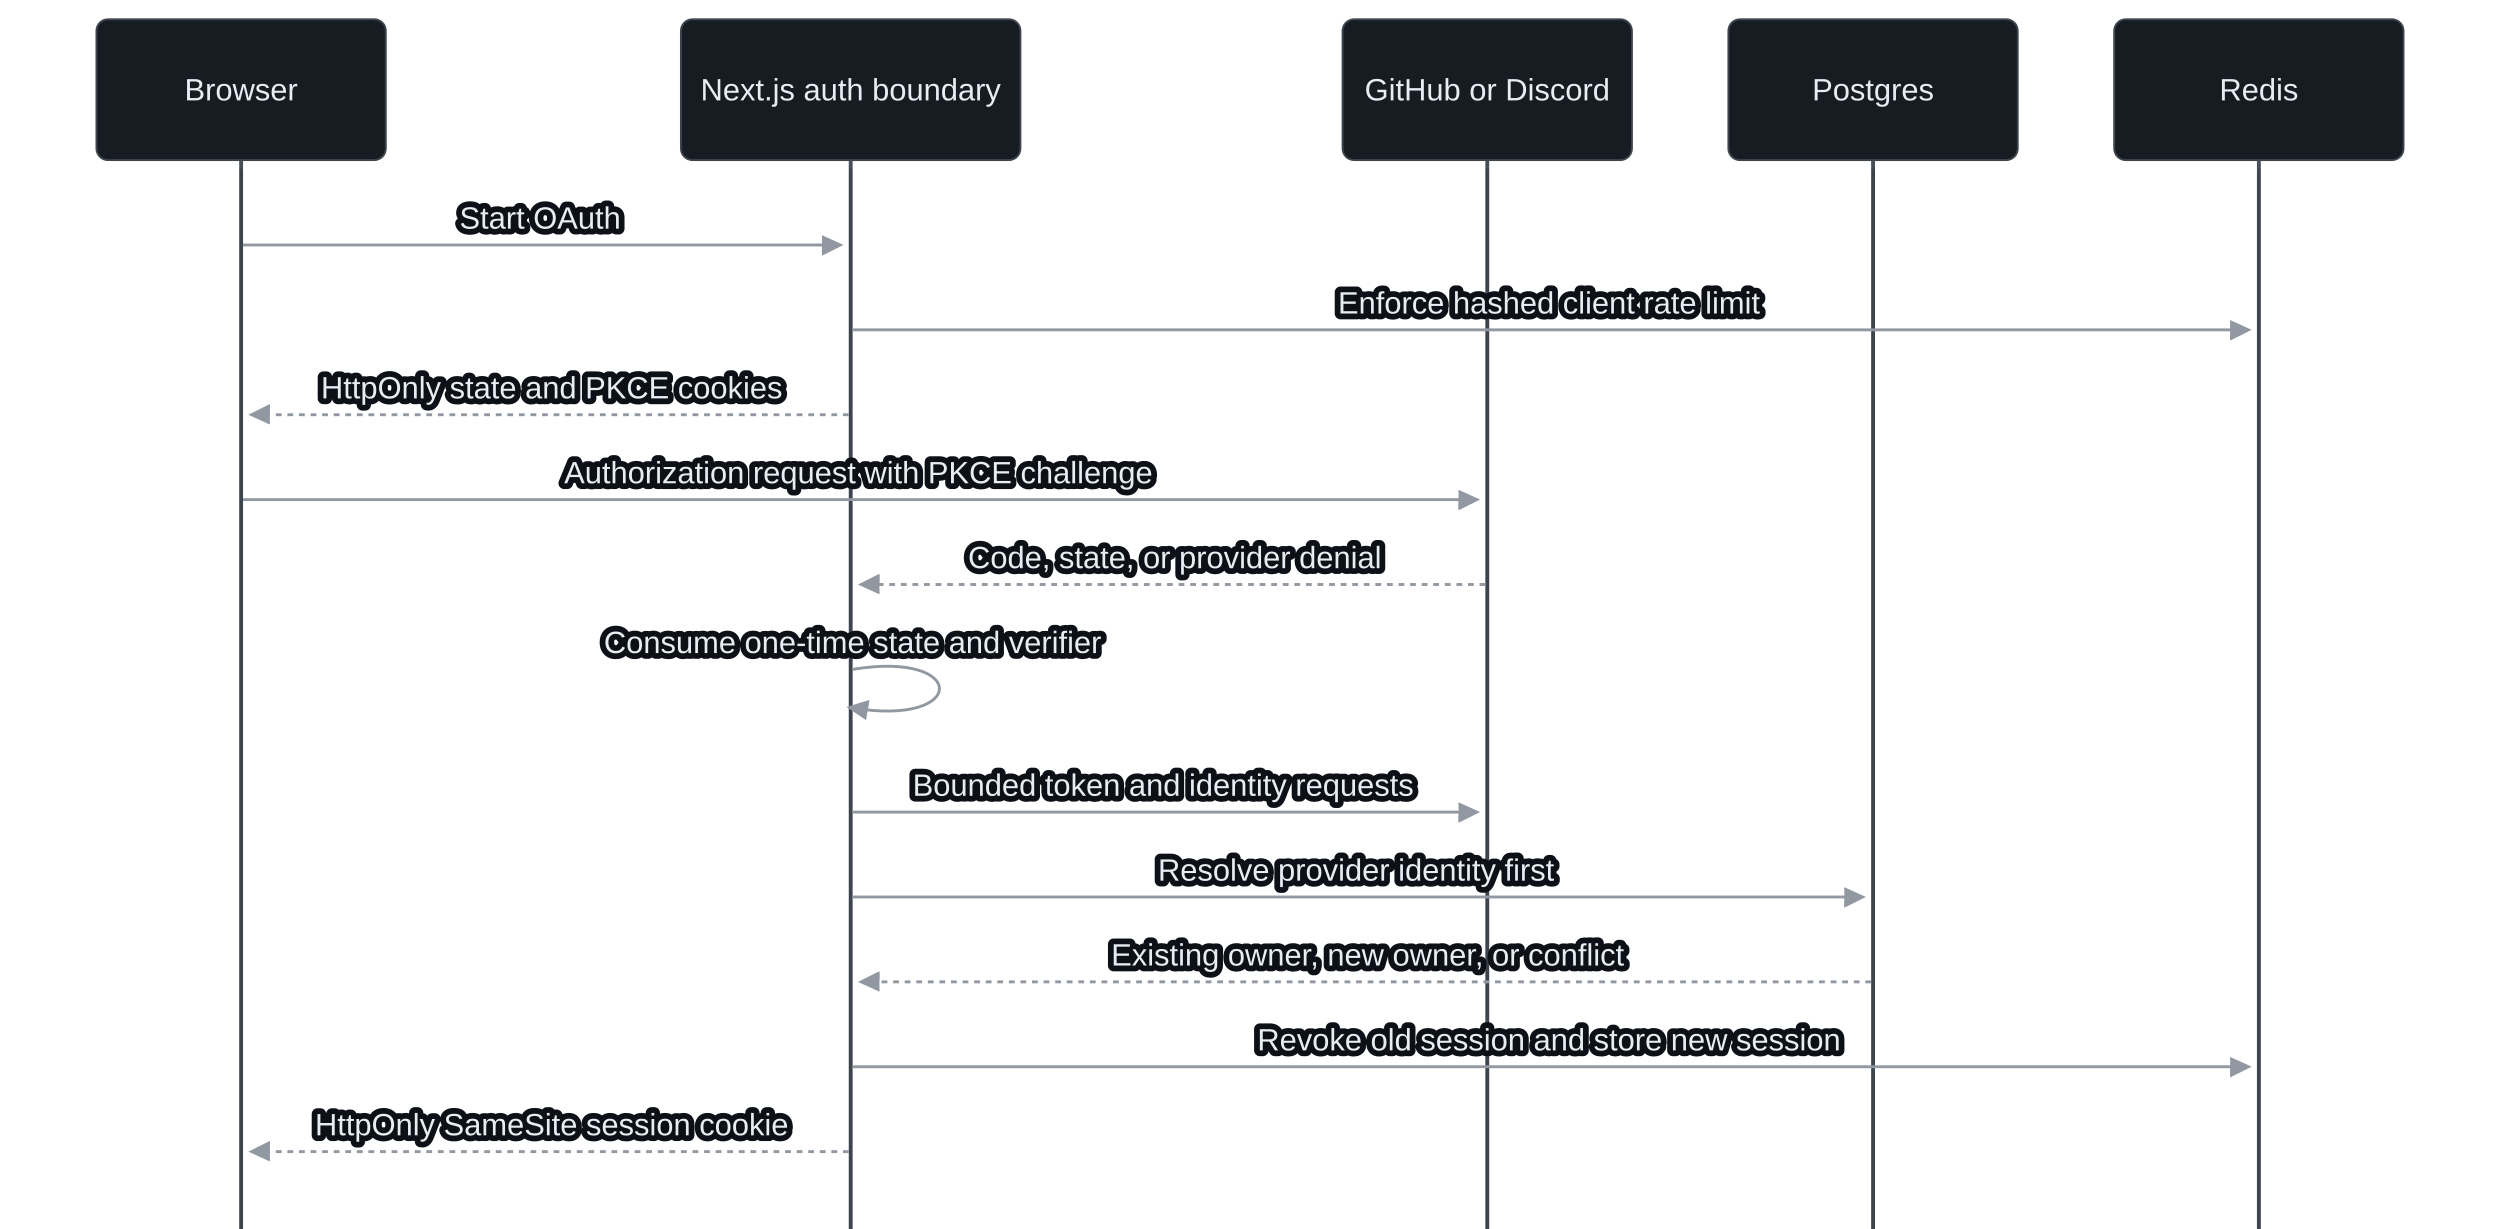
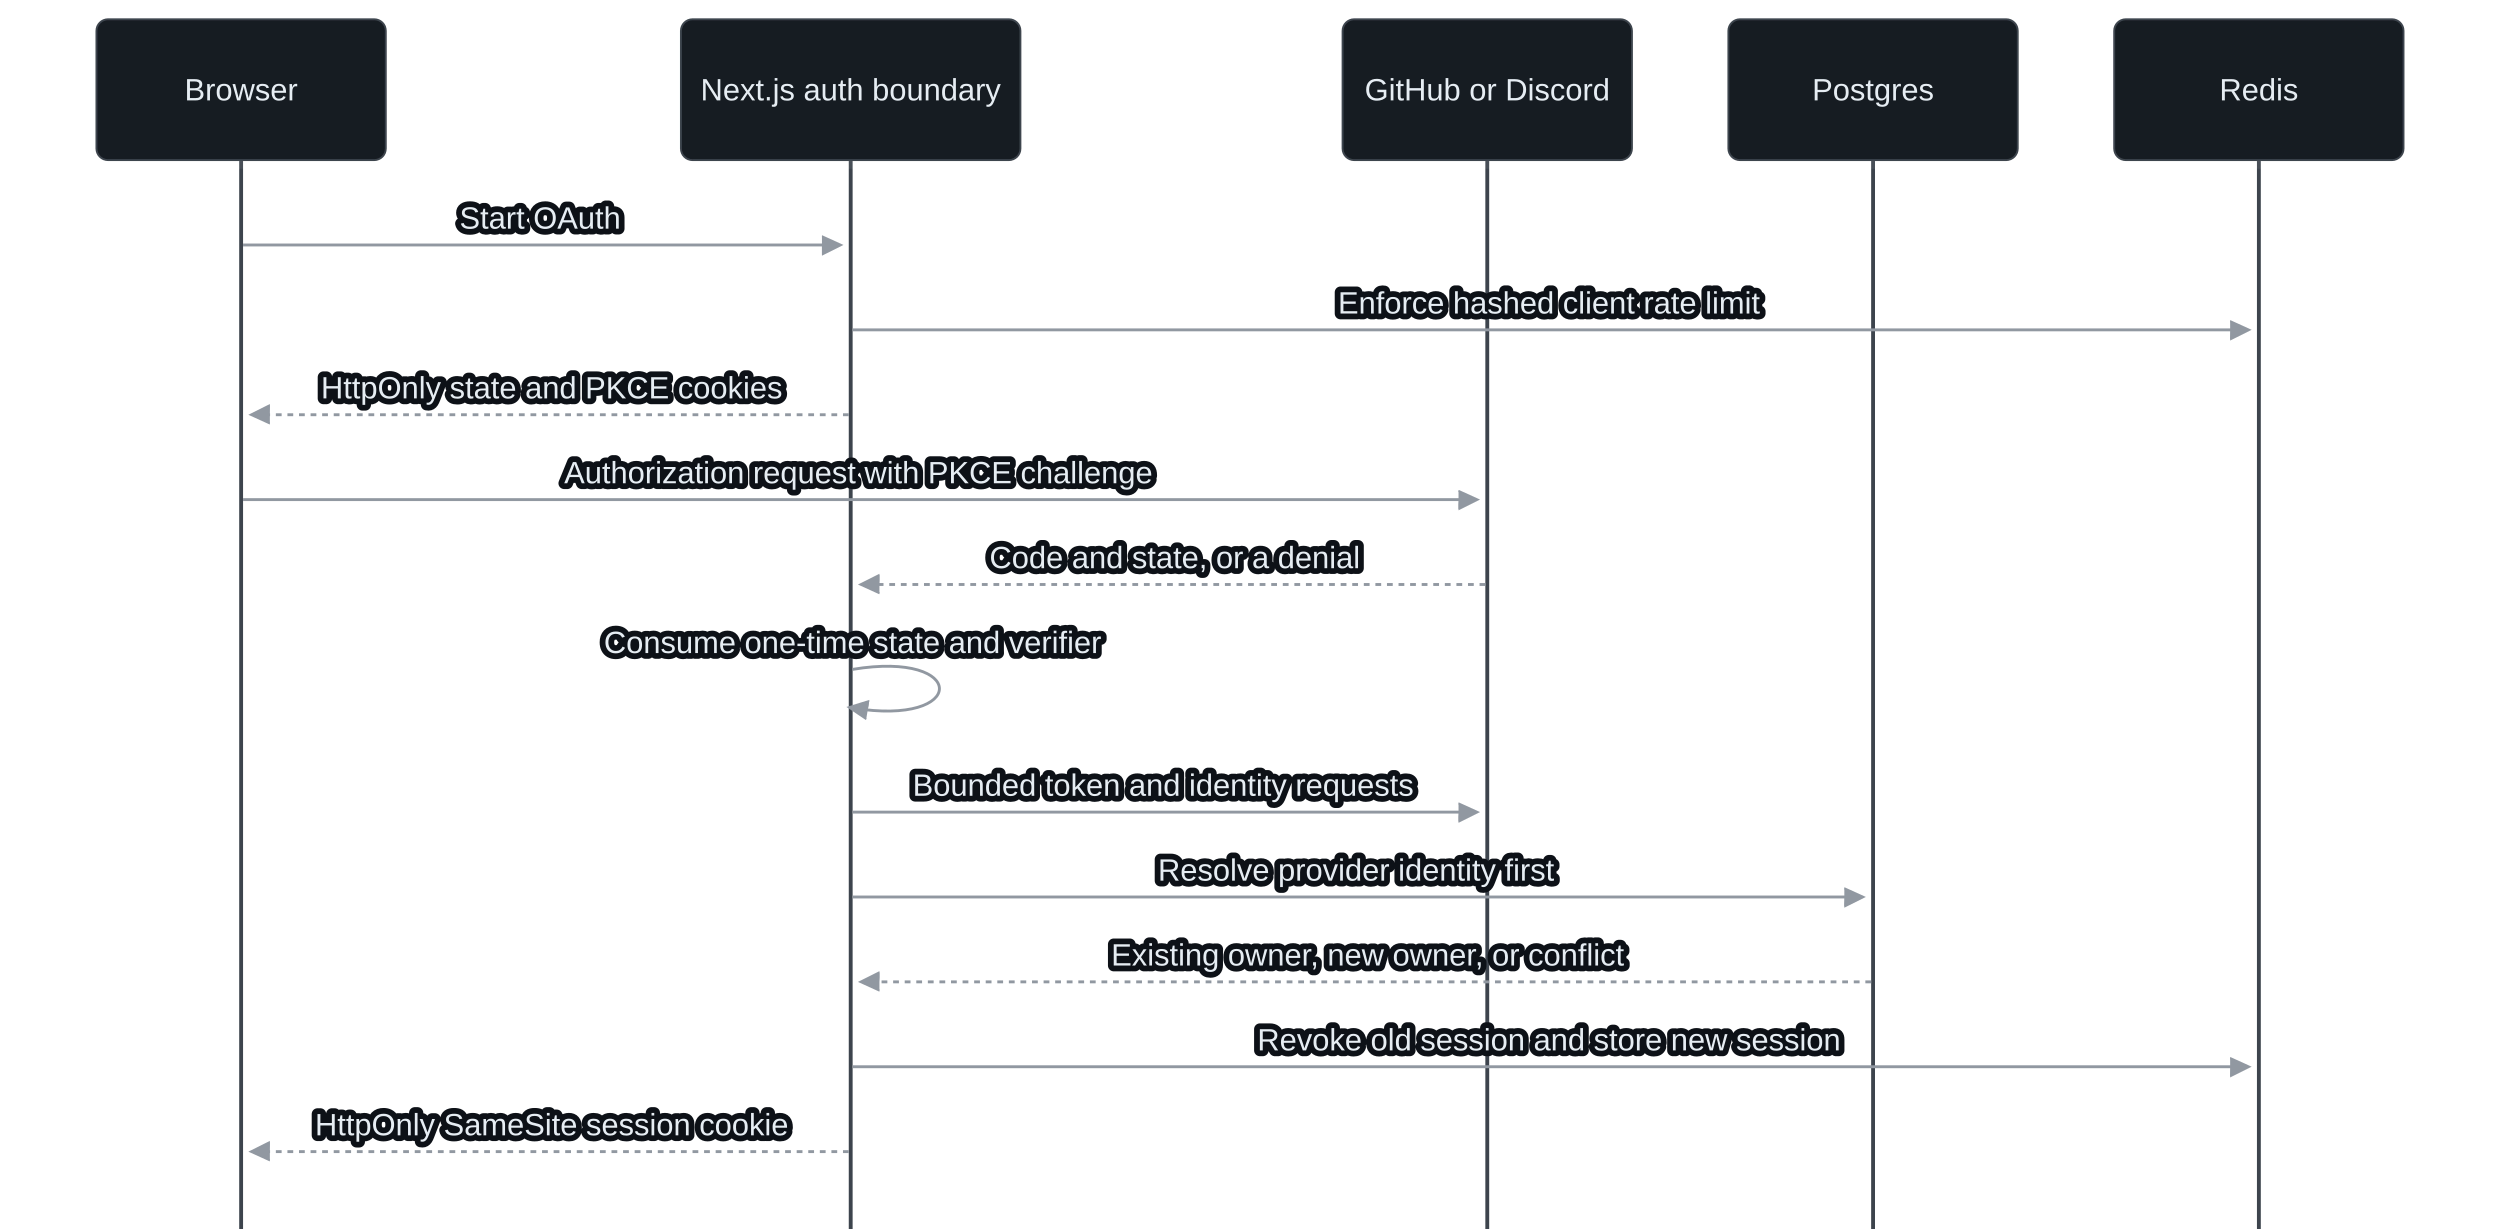
<svg xmlns="http://www.w3.org/2000/svg" xmlns:html="http://www.w3.org/1999/xhtml" id="mermaid-svg" width="100%" style="max-width: 1296px;" viewBox="-50 -10 1296 637" role="graphics-document document" aria-roledescription="sequence">
  <html:style />
  <g>
    <line id="actor4" x1="1121" y1="73" x2="1121" y2="2000" class="actor-line 200" stroke-width="0.5px" stroke="#999" name="Redis" data-et="life-line" data-id="Redis" />
    <g id="root-4" data-look="neo" data-et="participant" data-type="participant" data-id="Redis">
      <rect x="1046" y="0" fill="#eaeaea" stroke="#666" width="150" height="73" name="Redis" rx="6" ry="6" class="actor actor-top" data-look="neo" filter="url(#mermaid-svg-drop-shadow)" />
      <text x="1121" y="36.5" dominant-baseline="central" alignment-baseline="central" class="actor actor-box" style="text-anchor: middle; font-size: 16px; font-weight: 400; font-family: Arial, Helvetica, sans-serif;">
        <tspan x="1121" dy="0">Redis</tspan>
      </text>
    </g>
  </g>
  <g>
    <line id="actor3" x1="921" y1="73" x2="921" y2="2000" class="actor-line 200" stroke-width="0.5px" stroke="#999" name="Postgres" data-et="life-line" data-id="Postgres" />
    <g id="root-3" data-look="neo" data-et="participant" data-type="participant" data-id="Postgres">
      <rect x="846" y="0" fill="#eaeaea" stroke="#666" width="150" height="73" name="Postgres" rx="6" ry="6" class="actor actor-top" data-look="neo" filter="url(#mermaid-svg-drop-shadow)" />
      <text x="921" y="36.5" dominant-baseline="central" alignment-baseline="central" class="actor actor-box" style="text-anchor: middle; font-size: 16px; font-weight: 400; font-family: Arial, Helvetica, sans-serif;">
        <tspan x="921" dy="0">Postgres</tspan>
      </text>
    </g>
  </g>
  <g>
    <line id="actor2" x1="721" y1="73" x2="721" y2="2000" class="actor-line 200" stroke-width="0.5px" stroke="#999" name="Provider" data-et="life-line" data-id="Provider" />
    <g id="root-2" data-look="neo" data-et="participant" data-type="participant" data-id="Provider">
      <rect x="646" y="0" fill="#eaeaea" stroke="#666" width="150" height="73" name="Provider" rx="6" ry="6" class="actor actor-top" data-look="neo" filter="url(#mermaid-svg-drop-shadow)" />
      <text x="721" y="36.5" dominant-baseline="central" alignment-baseline="central" class="actor actor-box" style="text-anchor: middle; font-size: 16px; font-weight: 400; font-family: Arial, Helvetica, sans-serif;">
        <tspan x="721" dy="0">GitHub or Discord</tspan>
      </text>
    </g>
  </g>
  <g>
    <line id="actor1" x1="391" y1="73" x2="391" y2="2000" class="actor-line 200" stroke-width="0.5px" stroke="#999" name="Next" data-et="life-line" data-id="Next" />
    <g id="root-1" data-look="neo" data-et="participant" data-type="participant" data-id="Next">
      <rect x="303" y="0" fill="#eaeaea" stroke="#666" width="176" height="73" name="Next" rx="6" ry="6" class="actor actor-top" data-look="neo" filter="url(#mermaid-svg-drop-shadow)" />
      <text x="391" y="36.5" dominant-baseline="central" alignment-baseline="central" class="actor actor-box" style="text-anchor: middle; font-size: 16px; font-weight: 400; font-family: Arial, Helvetica, sans-serif;">
        <tspan x="391" dy="0">Next.js auth boundary</tspan>
      </text>
    </g>
  </g>
  <g>
    <line id="actor0" x1="75" y1="73" x2="75" y2="2000" class="actor-line 200" stroke-width="0.5px" stroke="#999" name="Browser" data-et="life-line" data-id="Browser" />
    <g id="root-0" data-look="neo" data-et="participant" data-type="participant" data-id="Browser">
      <rect x="0" y="0" fill="#eaeaea" stroke="#666" width="150" height="73" name="Browser" rx="6" ry="6" class="actor actor-top" data-look="neo" filter="url(#mermaid-svg-drop-shadow)" />
      <text x="75" y="36.5" dominant-baseline="central" alignment-baseline="central" class="actor actor-box" style="text-anchor: middle; font-size: 16px; font-weight: 400; font-family: Arial, Helvetica, sans-serif;">
        <tspan x="75" dy="0">Browser</tspan>
      </text>
    </g>
  </g>
  <style>#mermaid-svg{font-family:Arial,Helvetica,sans-serif;font-size:14px;fill:#e6edf3;}@keyframes edge-animation-frame{from{stroke-dashoffset:0;}}@keyframes dash{to{stroke-dashoffset:0;}}#mermaid-svg .edge-animation-slow{stroke-dasharray:9,5!important;stroke-dashoffset:900;animation:dash 50s linear infinite;stroke-linecap:round;}#mermaid-svg .edge-animation-fast{stroke-dasharray:9,5!important;stroke-dashoffset:900;animation:dash 20s linear infinite;stroke-linecap:round;}#mermaid-svg .error-icon{fill:#161b22;}#mermaid-svg .error-text{fill:#e9e4dd;stroke:#e9e4dd;}#mermaid-svg .edge-thickness-normal{stroke-width:1px;}#mermaid-svg .edge-thickness-thick{stroke-width:3.5px;}#mermaid-svg .edge-pattern-solid{stroke-dasharray:0;}#mermaid-svg .edge-thickness-invisible{stroke-width:0;fill:none;}#mermaid-svg .edge-pattern-dashed{stroke-dasharray:3;}#mermaid-svg .edge-pattern-dotted{stroke-dasharray:2;}#mermaid-svg .marker{fill:#9198a1;stroke:#9198a1;}#mermaid-svg .marker.cross{stroke:#9198a1;}#mermaid-svg svg{font-family:Arial,Helvetica,sans-serif;font-size:14px;}#mermaid-svg p{margin:0;}#mermaid-svg .actor{stroke:#3d444d;fill:#161b22;stroke-width:1;}#mermaid-svg rect.actor.outer-path[data-look="neo"]{filter:drop-shadow( 1px 2px 2px rgba(185,185,185,1));}#mermaid-svg rect.note[data-look="neo"]{stroke:#3d444d;fill:#161b22;filter:drop-shadow( 1px 2px 2px rgba(185,185,185,1));}#mermaid-svg text.actor&gt;tspan{fill:#e6edf3;stroke:none;}#mermaid-svg .actor-line{stroke:#3d444d;}#mermaid-svg .innerArc{stroke-width:1.5;stroke-dasharray:none;}#mermaid-svg .messageLine0{stroke-width:1.5;stroke-dasharray:none;stroke:#9198a1;}#mermaid-svg .messageLine1{stroke-width:1.5;stroke-dasharray:2,2;stroke:#9198a1;}#mermaid-svg [id$="-arrowhead"] path{fill:#9198a1;stroke:#9198a1;}#mermaid-svg .sequenceNumber{fill:#6e675e;}#mermaid-svg [id$="-sequencenumber"]{fill:#9198a1;}#mermaid-svg [id$="-crosshead"] path{fill:#9198a1;stroke:#9198a1;}#mermaid-svg .messageText{fill:#e6edf3;stroke:none;}#mermaid-svg .labelBox{stroke:#3d444d;fill:#161b22;filter:drop-shadow( 1px 2px 2px rgba(185,185,185,1));}#mermaid-svg .labelText,#mermaid-svg .labelText&gt;tspan{fill:#e6edf3;stroke:none;}#mermaid-svg .loopText,#mermaid-svg .loopText&gt;tspan{fill:#e6edf3;stroke:none;}#mermaid-svg .sectionTitle,#mermaid-svg .sectionTitle&gt;tspan{fill:#e6edf3;stroke:none;}#mermaid-svg .loopLine{stroke-width:2px;stroke-dasharray:2,2;stroke:#3d444d;fill:#3d444d;}#mermaid-svg .note{stroke:#3d444d;fill:#161b22;}#mermaid-svg .noteText,#mermaid-svg .noteText&gt;tspan{fill:#e6edf3;stroke:none;}#mermaid-svg .activation0{fill:#161b22;stroke:hsl(215, 21.429%, 0.98%);}#mermaid-svg .activation1{fill:#161b22;stroke:hsl(215, 21.429%, 0.98%);}#mermaid-svg .activation2{fill:#161b22;stroke:hsl(215, 21.429%, 0.98%);}#mermaid-svg .actorPopupMenu{position:absolute;}#mermaid-svg .actorPopupMenuPanel{position:absolute;fill:#161b22;box-shadow:0px 8px 16px 0px rgba(0,0,0,0.2);filter:drop-shadow(3px 5px 2px rgb(0 0 0 / 0.4));}#mermaid-svg .actor-man circle,#mermaid-svg line{fill:#161b22;stroke-width:2px;}#mermaid-svg g rect.rect{filter:drop-shadow( 1px 2px 2px rgba(185,185,185,1));stroke:#3d444d;}#mermaid-svg .node .neo-node{stroke:#3d444d;}#mermaid-svg [data-look="neo"].node rect,#mermaid-svg [data-look="neo"].cluster rect,#mermaid-svg [data-look="neo"].node polygon{stroke:url(#mermaid-svg-gradient);filter:drop-shadow( 1px 2px 2px rgba(185,185,185,1));}#mermaid-svg [data-look="neo"].swimlane.cluster rect{filter:none;}#mermaid-svg [data-look="neo"].node path{stroke:url(#mermaid-svg-gradient);stroke-width:1px;}#mermaid-svg [data-look="neo"].node .outer-path{filter:drop-shadow( 1px 2px 2px rgba(185,185,185,1));}#mermaid-svg [data-look="neo"].node .neo-line path{stroke:#3d444d;filter:none;}#mermaid-svg [data-look="neo"].node circle{stroke:url(#mermaid-svg-gradient);filter:drop-shadow( 1px 2px 2px rgba(185,185,185,1));}#mermaid-svg [data-look="neo"].node circle .state-start{fill:#000000;}#mermaid-svg [data-look="neo"].icon-shape .icon{fill:url(#mermaid-svg-gradient);filter:drop-shadow( 1px 2px 2px rgba(185,185,185,1));}#mermaid-svg [data-look="neo"].icon-shape .icon-neo path{stroke:url(#mermaid-svg-gradient);filter:drop-shadow( 1px 2px 2px rgba(185,185,185,1));}#mermaid-svg :root{--mermaid-font-family:Arial,Helvetica,sans-serif;}</style>
  <g />
  <defs>
    <symbol id="mermaid-svg-computer" width="24" height="24">
      <path transform="scale(.5)" d="M2 2v13h20v-13h-20zm18 11h-16v-9h16v9zm-10.228 6l.466-1h3.524l.467 1h-4.457zm14.228 3h-24l2-6h2.104l-1.33 4h18.45l-1.297-4h2.073l2 6zm-5-10h-14v-7h14v7z" />
    </symbol>
  </defs>
  <defs>
    <symbol id="mermaid-svg-database" fill-rule="evenodd" clip-rule="evenodd">
      <path transform="scale(.5)" d="M12.258.001l.256.004.255.005.253.008.251.01.249.012.247.015.246.016.242.019.241.02.239.023.236.024.233.027.231.028.229.031.225.032.223.034.22.036.217.038.214.04.211.041.208.043.205.045.201.046.198.048.194.05.191.051.187.053.183.054.18.056.175.057.172.059.168.06.163.061.16.063.155.064.15.066.074.033.073.033.071.034.07.034.069.035.068.035.067.035.066.035.064.036.064.036.062.036.06.036.06.037.058.037.058.037.055.038.055.038.053.038.052.038.051.039.05.039.048.039.047.039.045.04.044.04.043.04.041.04.04.041.039.041.037.041.036.041.034.041.033.042.032.042.03.042.029.042.027.042.026.043.024.043.023.043.021.043.02.043.018.044.017.043.015.044.013.044.012.044.011.045.009.044.007.045.006.045.004.045.002.045.001.045v17l-.001.045-.002.045-.004.045-.006.045-.007.045-.009.044-.011.045-.012.044-.013.044-.015.044-.017.043-.018.044-.02.043-.021.043-.023.043-.024.043-.026.043-.027.042-.029.042-.03.042-.032.042-.033.042-.034.041-.036.041-.037.041-.039.041-.04.041-.041.04-.043.04-.044.04-.045.04-.047.039-.048.039-.05.039-.051.039-.052.038-.053.038-.055.038-.055.038-.058.037-.058.037-.06.037-.06.036-.062.036-.064.036-.064.036-.066.035-.067.035-.068.035-.069.035-.07.034-.071.034-.073.033-.074.033-.15.066-.155.064-.16.063-.163.061-.168.06-.172.059-.175.057-.18.056-.183.054-.187.053-.191.051-.194.05-.198.048-.201.046-.205.045-.208.043-.211.041-.214.04-.217.038-.22.036-.223.034-.225.032-.229.031-.231.028-.233.027-.236.024-.239.023-.241.02-.242.019-.246.016-.247.015-.249.012-.251.01-.253.008-.255.005-.256.004-.258.001-.258-.001-.256-.004-.255-.005-.253-.008-.251-.01-.249-.012-.247-.015-.245-.016-.243-.019-.241-.02-.238-.023-.236-.024-.234-.027-.231-.028-.228-.031-.226-.032-.223-.034-.22-.036-.217-.038-.214-.04-.211-.041-.208-.043-.204-.045-.201-.046-.198-.048-.195-.05-.19-.051-.187-.053-.184-.054-.179-.056-.176-.057-.172-.059-.167-.06-.164-.061-.159-.063-.155-.064-.151-.066-.074-.033-.072-.033-.072-.034-.07-.034-.069-.035-.068-.035-.067-.035-.066-.035-.064-.036-.063-.036-.062-.036-.061-.036-.06-.037-.058-.037-.057-.037-.056-.038-.055-.038-.053-.038-.052-.038-.051-.039-.049-.039-.049-.039-.046-.039-.046-.04-.044-.04-.043-.04-.041-.04-.04-.041-.039-.041-.037-.041-.036-.041-.034-.041-.033-.042-.032-.042-.03-.042-.029-.042-.027-.042-.026-.043-.024-.043-.023-.043-.021-.043-.02-.043-.018-.044-.017-.043-.015-.044-.013-.044-.012-.044-.011-.045-.009-.044-.007-.045-.006-.045-.004-.045-.002-.045-.001-.045v-17l.001-.045.002-.045.004-.045.006-.045.007-.045.009-.044.011-.045.012-.044.013-.044.015-.044.017-.043.018-.044.02-.043.021-.043.023-.043.024-.043.026-.043.027-.042.029-.042.03-.042.032-.042.033-.042.034-.041.036-.041.037-.041.039-.041.04-.041.041-.04.043-.04.044-.04.046-.04.046-.039.049-.039.049-.039.051-.039.052-.038.053-.038.055-.038.056-.038.057-.037.058-.037.06-.037.061-.036.062-.036.063-.036.064-.036.066-.035.067-.035.068-.035.069-.035.07-.034.072-.034.072-.033.074-.033.151-.066.155-.064.159-.063.164-.061.167-.06.172-.059.176-.057.179-.056.184-.054.187-.053.19-.051.195-.05.198-.048.201-.046.204-.045.208-.043.211-.041.214-.04.217-.038.22-.036.223-.034.226-.032.228-.031.231-.028.234-.027.236-.024.238-.023.241-.02.243-.019.245-.016.247-.015.249-.012.251-.01.253-.008.255-.005.256-.004.258-.001.258.001zm-9.258 20.499v.01l.001.021.003.021.004.022.005.021.006.022.007.022.009.023.01.022.011.023.012.023.013.023.015.023.016.024.017.023.018.024.019.024.021.024.022.025.023.024.024.025.052.049.056.05.061.051.066.051.07.051.075.051.079.052.084.052.088.052.092.052.097.052.102.051.105.052.11.052.114.051.119.051.123.051.127.05.131.05.135.05.139.048.144.049.147.047.152.047.155.047.16.045.163.045.167.043.171.043.176.041.178.041.183.039.187.039.19.037.194.035.197.035.202.033.204.031.209.03.212.029.216.027.219.025.222.024.226.021.23.02.233.018.236.016.24.015.243.012.246.01.249.008.253.005.256.004.259.001.26-.001.257-.004.254-.005.25-.008.247-.011.244-.012.241-.014.237-.016.233-.018.231-.021.226-.021.224-.024.22-.026.216-.027.212-.028.21-.031.205-.031.202-.034.198-.034.194-.036.191-.037.187-.039.183-.04.179-.04.175-.042.172-.043.168-.044.163-.045.16-.046.155-.046.152-.047.148-.048.143-.049.139-.049.136-.05.131-.05.126-.05.123-.051.118-.052.114-.051.11-.052.106-.052.101-.052.096-.052.092-.052.088-.053.083-.051.079-.052.074-.052.07-.051.065-.051.06-.051.056-.05.051-.05.023-.024.023-.025.021-.024.02-.024.019-.024.018-.024.017-.024.015-.023.014-.024.013-.023.012-.023.01-.023.01-.022.008-.022.006-.022.006-.022.004-.022.004-.021.001-.021.001-.021v-4.127l-.077.055-.08.053-.083.054-.085.053-.087.052-.09.052-.093.051-.095.05-.097.05-.1.049-.102.049-.105.048-.106.047-.109.047-.111.046-.114.045-.115.045-.118.044-.12.043-.122.042-.124.042-.126.041-.128.04-.13.04-.132.038-.134.038-.135.037-.138.037-.139.035-.142.035-.143.034-.144.033-.147.032-.148.031-.15.03-.151.03-.153.029-.154.027-.156.027-.158.026-.159.025-.161.024-.162.023-.163.022-.165.021-.166.02-.167.019-.169.018-.169.017-.171.016-.173.015-.173.014-.175.013-.175.012-.177.011-.178.01-.179.008-.179.008-.181.006-.182.005-.182.004-.184.003-.184.002h-.37l-.184-.002-.184-.003-.182-.004-.182-.005-.181-.006-.179-.008-.179-.008-.178-.01-.176-.011-.176-.012-.175-.013-.173-.014-.172-.015-.171-.016-.17-.017-.169-.018-.167-.019-.166-.02-.165-.021-.163-.022-.162-.023-.161-.024-.159-.025-.157-.026-.156-.027-.155-.027-.153-.029-.151-.03-.15-.03-.148-.031-.146-.032-.145-.033-.143-.034-.141-.035-.14-.035-.137-.037-.136-.037-.134-.038-.132-.038-.13-.04-.128-.04-.126-.041-.124-.042-.122-.042-.12-.044-.117-.043-.116-.045-.113-.045-.112-.046-.109-.047-.106-.047-.105-.048-.102-.049-.1-.049-.097-.05-.095-.05-.093-.052-.09-.051-.087-.052-.085-.053-.083-.054-.08-.054-.077-.054v4.127zm0-5.654v.011l.001.021.003.021.004.021.005.022.006.022.007.022.009.022.01.022.011.023.012.023.013.023.015.024.016.023.017.024.018.024.019.024.021.024.022.024.023.025.024.024.052.05.056.05.061.05.066.051.07.051.075.052.079.051.084.052.088.052.092.052.097.052.102.052.105.052.11.051.114.051.119.052.123.05.127.051.131.05.135.049.139.049.144.048.147.048.152.047.155.046.16.045.163.045.167.044.171.042.176.042.178.04.183.04.187.038.19.037.194.036.197.034.202.033.204.032.209.03.212.028.216.027.219.025.222.024.226.022.23.02.233.018.236.016.24.014.243.012.246.01.249.008.253.006.256.003.259.001.26-.001.257-.003.254-.006.25-.008.247-.01.244-.012.241-.015.237-.016.233-.018.231-.02.226-.022.224-.024.22-.025.216-.027.212-.029.21-.03.205-.032.202-.033.198-.035.194-.036.191-.037.187-.039.183-.039.179-.041.175-.042.172-.043.168-.044.163-.045.16-.045.155-.047.152-.047.148-.048.143-.048.139-.05.136-.049.131-.05.126-.051.123-.051.118-.051.114-.052.11-.052.106-.052.101-.052.096-.052.092-.052.088-.052.083-.052.079-.052.074-.051.07-.052.065-.051.06-.05.056-.051.051-.049.023-.025.023-.024.021-.025.02-.024.019-.024.018-.024.017-.024.015-.023.014-.023.013-.024.012-.022.01-.023.01-.023.008-.022.006-.022.006-.022.004-.021.004-.022.001-.021.001-.021v-4.139l-.077.054-.08.054-.083.054-.085.052-.087.053-.09.051-.093.051-.095.051-.097.05-.1.049-.102.049-.105.048-.106.047-.109.047-.111.046-.114.045-.115.044-.118.044-.12.044-.122.042-.124.042-.126.041-.128.04-.13.039-.132.039-.134.038-.135.037-.138.036-.139.036-.142.035-.143.033-.144.033-.147.033-.148.031-.15.03-.151.03-.153.028-.154.028-.156.027-.158.026-.159.025-.161.024-.162.023-.163.022-.165.021-.166.02-.167.019-.169.018-.169.017-.171.016-.173.015-.173.014-.175.013-.175.012-.177.011-.178.009-.179.009-.179.007-.181.007-.182.005-.182.004-.184.003-.184.002h-.37l-.184-.002-.184-.003-.182-.004-.182-.005-.181-.007-.179-.007-.179-.009-.178-.009-.176-.011-.176-.012-.175-.013-.173-.014-.172-.015-.171-.016-.17-.017-.169-.018-.167-.019-.166-.02-.165-.021-.163-.022-.162-.023-.161-.024-.159-.025-.157-.026-.156-.027-.155-.028-.153-.028-.151-.03-.15-.03-.148-.031-.146-.033-.145-.033-.143-.033-.141-.035-.14-.036-.137-.036-.136-.037-.134-.038-.132-.039-.13-.039-.128-.04-.126-.041-.124-.042-.122-.043-.12-.043-.117-.044-.116-.044-.113-.046-.112-.046-.109-.046-.106-.047-.105-.048-.102-.049-.1-.049-.097-.05-.095-.051-.093-.051-.09-.051-.087-.053-.085-.052-.083-.054-.08-.054-.077-.054v4.139zm0-5.666v.011l.001.02.003.022.004.021.005.022.006.021.007.022.009.023.01.022.011.023.012.023.013.023.015.023.016.024.017.024.018.023.019.024.021.025.022.024.023.024.024.025.052.05.056.05.061.05.066.051.07.051.075.052.079.051.084.052.088.052.092.052.097.052.102.052.105.051.11.052.114.051.119.051.123.051.127.05.131.05.135.05.139.049.144.048.147.048.152.047.155.046.16.045.163.045.167.043.171.043.176.042.178.04.183.04.187.038.19.037.194.036.197.034.202.033.204.032.209.03.212.028.216.027.219.025.222.024.226.021.23.02.233.018.236.017.24.014.243.012.246.01.249.008.253.006.256.003.259.001.26-.001.257-.003.254-.006.25-.008.247-.01.244-.013.241-.014.237-.016.233-.018.231-.02.226-.022.224-.024.22-.025.216-.027.212-.029.21-.03.205-.032.202-.033.198-.035.194-.036.191-.037.187-.039.183-.039.179-.041.175-.042.172-.043.168-.044.163-.045.16-.045.155-.047.152-.047.148-.048.143-.049.139-.049.136-.049.131-.051.126-.05.123-.051.118-.052.114-.051.11-.052.106-.052.101-.052.096-.052.092-.052.088-.052.083-.052.079-.052.074-.052.07-.051.065-.051.06-.051.056-.05.051-.049.023-.025.023-.025.021-.024.02-.024.019-.024.018-.024.017-.024.015-.023.014-.024.013-.023.012-.023.01-.022.01-.023.008-.022.006-.022.006-.022.004-.022.004-.021.001-.021.001-.021v-4.153l-.077.054-.08.054-.083.053-.085.053-.087.053-.09.051-.093.051-.095.051-.097.05-.1.049-.102.048-.105.048-.106.048-.109.046-.111.046-.114.046-.115.044-.118.044-.12.043-.122.043-.124.042-.126.041-.128.04-.13.039-.132.039-.134.038-.135.037-.138.036-.139.036-.142.034-.143.034-.144.033-.147.032-.148.032-.15.03-.151.03-.153.028-.154.028-.156.027-.158.026-.159.024-.161.024-.162.023-.163.023-.165.021-.166.02-.167.019-.169.018-.169.017-.171.016-.173.015-.173.014-.175.013-.175.012-.177.01-.178.01-.179.009-.179.007-.181.006-.182.006-.182.004-.184.003-.184.001-.185.001-.185-.001-.184-.001-.184-.003-.182-.004-.182-.006-.181-.006-.179-.007-.179-.009-.178-.01-.176-.01-.176-.012-.175-.013-.173-.014-.172-.015-.171-.016-.17-.017-.169-.018-.167-.019-.166-.02-.165-.021-.163-.023-.162-.023-.161-.024-.159-.024-.157-.026-.156-.027-.155-.028-.153-.028-.151-.03-.15-.03-.148-.032-.146-.032-.145-.033-.143-.034-.141-.034-.14-.036-.137-.036-.136-.037-.134-.038-.132-.039-.13-.039-.128-.041-.126-.041-.124-.041-.122-.043-.12-.043-.117-.044-.116-.044-.113-.046-.112-.046-.109-.046-.106-.048-.105-.048-.102-.048-.1-.05-.097-.049-.095-.051-.093-.051-.09-.052-.087-.052-.085-.053-.083-.053-.08-.054-.077-.054v4.153zm8.74-8.179l-.257.004-.254.005-.25.008-.247.011-.244.012-.241.014-.237.016-.233.018-.231.021-.226.022-.224.023-.22.026-.216.027-.212.028-.21.031-.205.032-.202.033-.198.034-.194.036-.191.038-.187.038-.183.04-.179.041-.175.042-.172.043-.168.043-.163.045-.16.046-.155.046-.152.048-.148.048-.143.048-.139.049-.136.05-.131.05-.126.051-.123.051-.118.051-.114.052-.11.052-.106.052-.101.052-.096.052-.092.052-.088.052-.083.052-.079.052-.074.051-.07.052-.065.051-.06.05-.056.05-.051.05-.023.025-.023.024-.021.024-.02.025-.019.024-.018.024-.017.023-.015.024-.014.023-.013.023-.012.023-.01.023-.01.022-.008.022-.006.023-.006.021-.004.022-.004.021-.001.021-.001.021.001.021.001.021.004.021.004.022.006.021.006.023.008.022.01.022.01.023.012.023.013.023.014.023.015.024.017.023.018.024.019.024.02.025.021.024.023.024.023.025.051.05.056.05.06.05.065.051.07.052.074.051.079.052.083.052.088.052.092.052.096.052.101.052.106.052.11.052.114.052.118.051.123.051.126.051.131.05.136.05.139.049.143.048.148.048.152.048.155.046.16.046.163.045.168.043.172.043.175.042.179.041.183.04.187.038.191.038.194.036.198.034.202.033.205.032.21.031.212.028.216.027.22.026.224.023.226.022.231.021.233.018.237.016.241.014.244.012.247.011.25.008.254.005.257.004.26.001.26-.001.257-.004.254-.005.25-.008.247-.011.244-.012.241-.014.237-.016.233-.018.231-.021.226-.022.224-.023.22-.026.216-.027.212-.028.21-.031.205-.032.202-.033.198-.034.194-.036.191-.038.187-.038.183-.04.179-.041.175-.042.172-.043.168-.043.163-.045.16-.046.155-.046.152-.048.148-.048.143-.048.139-.049.136-.05.131-.05.126-.051.123-.051.118-.051.114-.052.11-.052.106-.052.101-.052.096-.052.092-.052.088-.052.083-.052.079-.052.074-.051.07-.052.065-.051.06-.05.056-.05.051-.05.023-.025.023-.024.021-.024.02-.025.019-.024.018-.024.017-.023.015-.024.014-.023.013-.023.012-.023.01-.023.01-.022.008-.022.006-.023.006-.021.004-.022.004-.021.001-.021.001-.021-.001-.021-.001-.021-.004-.021-.004-.022-.006-.021-.006-.023-.008-.022-.01-.022-.01-.023-.012-.023-.013-.023-.014-.023-.015-.024-.017-.023-.018-.024-.019-.024-.02-.025-.021-.024-.023-.024-.023-.025-.051-.05-.056-.05-.06-.05-.065-.051-.07-.052-.074-.051-.079-.052-.083-.052-.088-.052-.092-.052-.096-.052-.101-.052-.106-.052-.11-.052-.114-.052-.118-.051-.123-.051-.126-.051-.131-.05-.136-.05-.139-.049-.143-.048-.148-.048-.152-.048-.155-.046-.16-.046-.163-.045-.168-.043-.172-.043-.175-.042-.179-.041-.183-.04-.187-.038-.191-.038-.194-.036-.198-.034-.202-.033-.205-.032-.21-.031-.212-.028-.216-.027-.22-.026-.224-.023-.226-.022-.231-.021-.233-.018-.237-.016-.241-.014-.244-.012-.247-.011-.25-.008-.254-.005-.257-.004-.26-.001-.26.001z" />
    </symbol>
  </defs>
  <defs>
    <symbol id="mermaid-svg-clock" width="24" height="24">
      <path transform="scale(.5)" d="M12 2c5.514 0 10 4.486 10 10s-4.486 10-10 10-10-4.486-10-10 4.486-10 10-10zm0-2c-6.627 0-12 5.373-12 12s5.373 12 12 12 12-5.373 12-12-5.373-12-12-12zm5.848 12.459c.202.038.202.333.001.372-1.907.361-6.045 1.111-6.547 1.111-.719 0-1.301-.582-1.301-1.301 0-.512.77-5.447 1.125-7.445.034-.192.312-.181.343.014l.985 6.238 5.394 1.011z" />
    </symbol>
  </defs>
  <defs>
    <marker id="mermaid-svg-arrowhead" refX="7.9" refY="5" markerUnits="userSpaceOnUse" markerWidth="12" markerHeight="12" orient="auto-start-reverse">
      <path d="M -1 0 L 10 5 L 0 10 z" />
    </marker>
  </defs>
  <defs>
    <marker id="mermaid-svg-crosshead" markerWidth="15" markerHeight="8" orient="auto" refX="4" refY="4.5">
      <path fill="none" stroke="#000000" stroke-width="1pt" d="M 1,2 L 6,7 M 6,2 L 1,7" style="stroke-dasharray: 0, 0;" />
    </marker>
  </defs>
  <defs>
    <marker id="mermaid-svg-filled-head" refX="15.5" refY="7" markerWidth="20" markerHeight="28" orient="auto">
      <path d="M 18,7 L9,13 L14,7 L9,1 Z" />
    </marker>
  </defs>
  <defs>
    <marker id="mermaid-svg-sequencenumber" refX="15" refY="15" markerWidth="60" markerHeight="40" orient="auto">
      <circle cx="15" cy="15" r="6" />
    </marker>
  </defs>
  <defs>
    <marker id="mermaid-svg-solidTopArrowHead" refX="7.9" refY="7.25" markerUnits="userSpaceOnUse" markerWidth="12" markerHeight="12" orient="auto-start-reverse">
      <path d="M 0 0 L 10 8 L 0 8 z" />
    </marker>
  </defs>
  <defs>
    <marker id="mermaid-svg-solidBottomArrowHead" refX="7.9" refY="0.75" markerUnits="userSpaceOnUse" markerWidth="12" markerHeight="12" orient="auto-start-reverse">
      <path d="M 0 0 L 10 0 L 0 8 z" />
    </marker>
  </defs>
  <defs>
    <marker id="mermaid-svg-stickTopArrowHead" refX="7.5" refY="7" markerUnits="userSpaceOnUse" markerWidth="12" markerHeight="12" orient="auto-start-reverse">
      <path d="M 0 0 L 7 7" stroke="black" stroke-width="1.5" fill="none" />
    </marker>
  </defs>
  <defs>
    <marker id="mermaid-svg-stickBottomArrowHead" refX="7.5" refY="0" markerUnits="userSpaceOnUse" markerWidth="12" markerHeight="12" orient="auto-start-reverse">
      <path d="M 0 7 L 7 0" stroke="black" stroke-width="1.5" fill="none" />
    </marker>
  </defs>
  <defs>
    <filter id="mermaid-svg-drop-shadow" height="130%" width="130%">
      <feDropShadow dx="4" dy="4" stdDeviation="0" flood-opacity="0.06" flood-color="#FFFFFF" />
    </filter>
  </defs>
  <text x="230" y="88" text-anchor="middle" dominant-baseline="middle" alignment-baseline="middle" class="messageText" dy="1em" style="font-family: Arial, Helvetica, sans-serif; font-size: 16px; font-weight: 400;">Start OAuth</text>
  <line x1="76" y1="117" x2="384" y2="117" class="messageLine0" data-et="message" data-id="i0" data-from="Browser" data-to="Next" stroke-width="2" stroke="none" marker-end="url(#mermaid-svg-arrowhead)" style="fill: none;" />
  <text x="753" y="132" text-anchor="middle" dominant-baseline="middle" alignment-baseline="middle" class="messageText" dy="1em" style="font-family: Arial, Helvetica, sans-serif; font-size: 16px; font-weight: 400;">Enforce hashed client rate limit</text>
  <line x1="392" y1="161" x2="1114" y2="161" class="messageLine0" data-et="message" data-id="i1" data-from="Next" data-to="Redis" stroke-width="2" stroke="none" marker-end="url(#mermaid-svg-arrowhead)" style="fill: none;" />
  <text x="236" y="176" text-anchor="middle" dominant-baseline="middle" alignment-baseline="middle" class="messageText" dy="1em" style="font-family: Arial, Helvetica, sans-serif; font-size: 16px; font-weight: 400;">HttpOnly state and PKCE cookies</text>
  <line x1="390" y1="205" x2="82" y2="205" class="messageLine1" data-et="message" data-id="i2" data-from="Next" data-to="Browser" stroke-width="2" stroke="none" marker-end="url(#mermaid-svg-arrowhead)" style="stroke-dasharray: 3, 3; fill: none;" />
  <text x="395" y="220" text-anchor="middle" dominant-baseline="middle" alignment-baseline="middle" class="messageText" dy="1em" style="font-family: Arial, Helvetica, sans-serif; font-size: 16px; font-weight: 400;">Authorization request with PKCE challenge</text>
  <line x1="76" y1="249" x2="714" y2="249" class="messageLine0" data-et="message" data-id="i3" data-from="Browser" data-to="Provider" stroke-width="2" stroke="none" marker-end="url(#mermaid-svg-arrowhead)" style="fill: none;" />
-   <text x="559" y="264" text-anchor="middle" dominant-baseline="middle" alignment-baseline="middle" class="messageText" dy="1em" style="font-family: Arial, Helvetica, sans-serif; font-size: 16px; font-weight: 400;">Code, state, or provider denial</text>
+   <text x="559" y="264" text-anchor="middle" dominant-baseline="middle" alignment-baseline="middle" class="messageText" dy="1em" style="font-family: Arial, Helvetica, sans-serif; font-size: 16px; font-weight: 400;">Code and state, or a denial</text>
  <line x1="720" y1="293" x2="398" y2="293" class="messageLine1" data-et="message" data-id="i4" data-from="Provider" data-to="Next" stroke-width="2" stroke="none" marker-end="url(#mermaid-svg-arrowhead)" style="stroke-dasharray: 3, 3; fill: none;" />
  <text x="392" y="308" text-anchor="middle" dominant-baseline="middle" alignment-baseline="middle" class="messageText" dy="1em" style="font-family: Arial, Helvetica, sans-serif; font-size: 16px; font-weight: 400;">Consume one-time state and verifier</text>
  <path d="M 392,337 C 452,327 452,367 392,357" class="messageLine0" data-et="message" data-id="i5" data-from="Next" data-to="Next" stroke-width="2" stroke="none" marker-end="url(#mermaid-svg-arrowhead)" style="fill: none;" />
  <text x="553" y="382" text-anchor="middle" dominant-baseline="middle" alignment-baseline="middle" class="messageText" dy="1em" style="font-family: Arial, Helvetica, sans-serif; font-size: 16px; font-weight: 400;">Bounded token and identity requests</text>
  <line x1="392" y1="411" x2="714" y2="411" class="messageLine0" data-et="message" data-id="i6" data-from="Next" data-to="Provider" stroke-width="2" stroke="none" marker-end="url(#mermaid-svg-arrowhead)" style="fill: none;" />
  <text x="653" y="426" text-anchor="middle" dominant-baseline="middle" alignment-baseline="middle" class="messageText" dy="1em" style="font-family: Arial, Helvetica, sans-serif; font-size: 16px; font-weight: 400;">Resolve provider identity first</text>
  <line x1="392" y1="455" x2="914" y2="455" class="messageLine0" data-et="message" data-id="i7" data-from="Next" data-to="Postgres" stroke-width="2" stroke="none" marker-end="url(#mermaid-svg-arrowhead)" style="fill: none;" />
  <text x="659" y="470" text-anchor="middle" dominant-baseline="middle" alignment-baseline="middle" class="messageText" dy="1em" style="font-family: Arial, Helvetica, sans-serif; font-size: 16px; font-weight: 400;">Existing owner, new owner, or conflict</text>
  <line x1="920" y1="499" x2="398" y2="499" class="messageLine1" data-et="message" data-id="i8" data-from="Postgres" data-to="Next" stroke-width="2" stroke="none" marker-end="url(#mermaid-svg-arrowhead)" style="stroke-dasharray: 3, 3; fill: none;" />
  <text x="753" y="514" text-anchor="middle" dominant-baseline="middle" alignment-baseline="middle" class="messageText" dy="1em" style="font-family: Arial, Helvetica, sans-serif; font-size: 16px; font-weight: 400;">Revoke old session and store new session</text>
  <line x1="392" y1="543" x2="1114" y2="543" class="messageLine0" data-et="message" data-id="i9" data-from="Next" data-to="Redis" stroke-width="2" stroke="none" marker-end="url(#mermaid-svg-arrowhead)" style="fill: none;" />
  <text x="236" y="558" text-anchor="middle" dominant-baseline="middle" alignment-baseline="middle" class="messageText" dy="1em" style="font-family: Arial, Helvetica, sans-serif; font-size: 16px; font-weight: 400;">HttpOnly SameSite session cookie</text>
  <line x1="390" y1="587" x2="82" y2="587" class="messageLine1" data-et="message" data-id="i10" data-from="Next" data-to="Browser" stroke-width="2" stroke="none" marker-end="url(#mermaid-svg-arrowhead)" style="stroke-dasharray: 3, 3; fill: none;" />
  <style>#mermaid-svg .edgeLabel rect{opacity:1;fill:#0d1117;stroke:#0d1117;stroke-width:6px}#mermaid-svg .edgeLabel text,#mermaid-svg .edgeLabel tspan{fill:#e6edf3}#mermaid-svg .messageText,#mermaid-svg .loopText,#mermaid-svg .noteText{paint-order:stroke;stroke:#0d1117;stroke-width:6px;stroke-linejoin:round}</style>
</svg>
